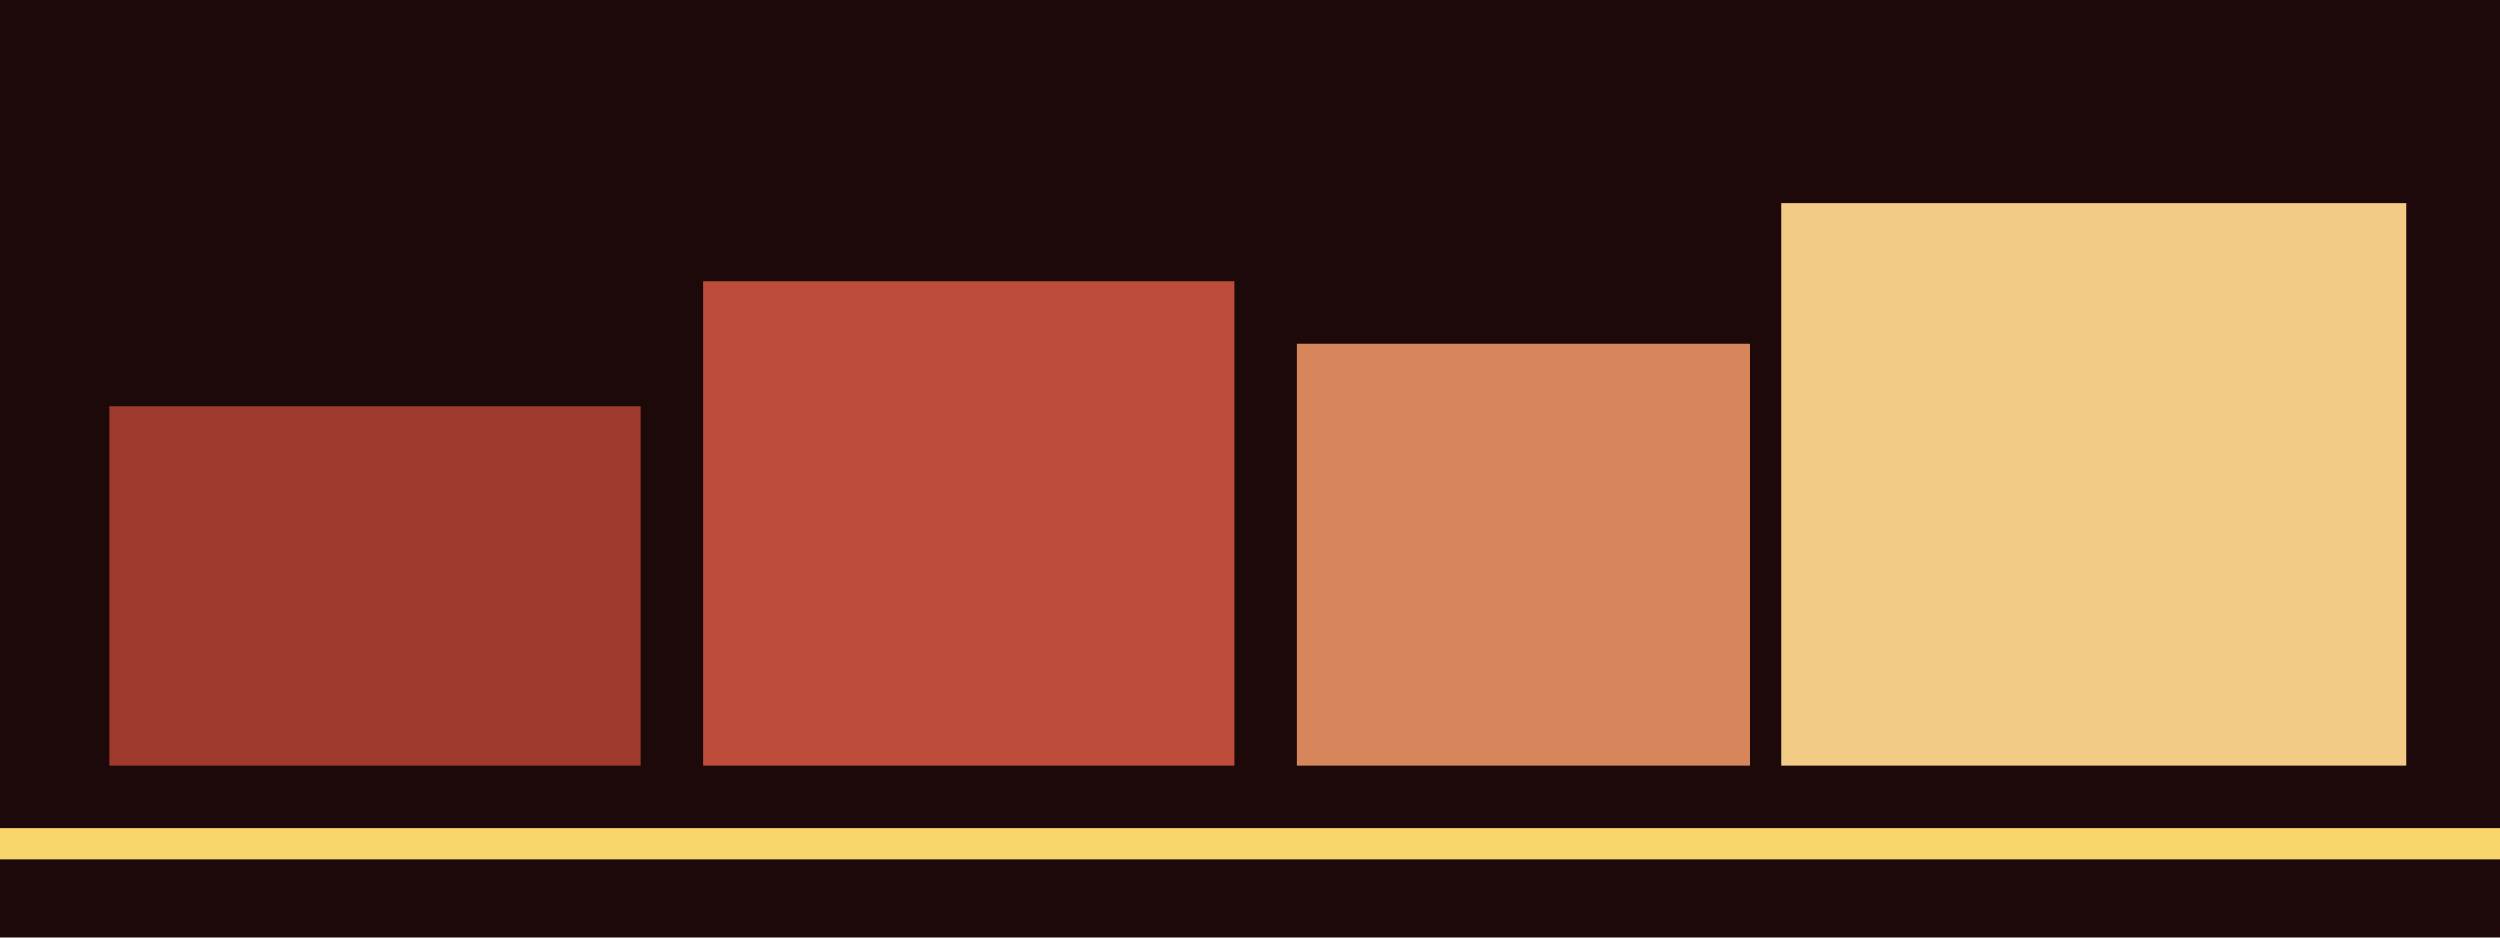
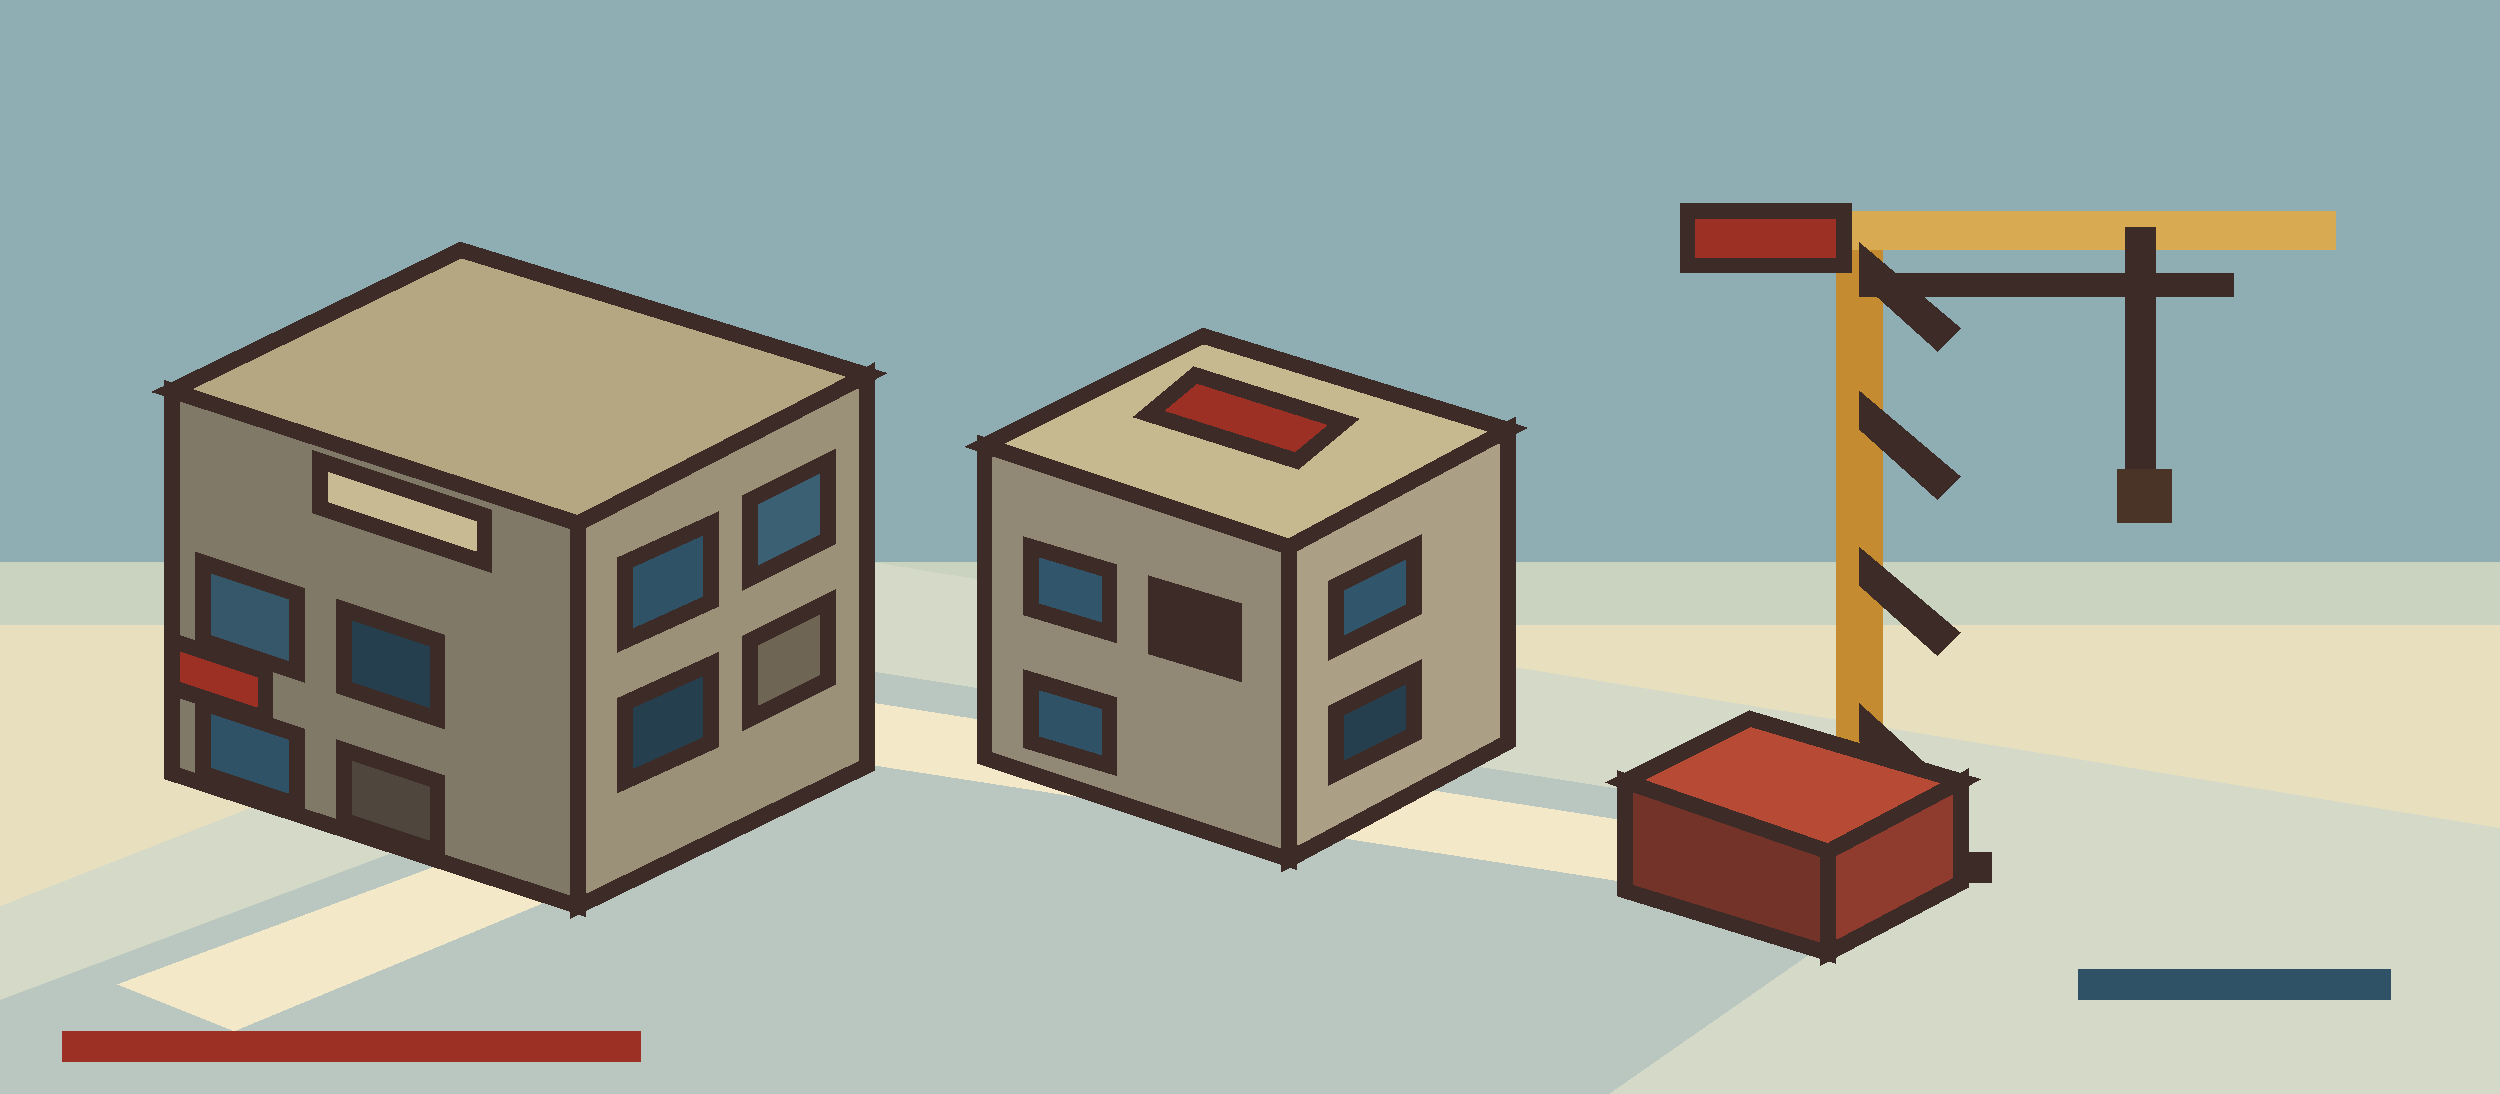
- <svg xmlns="http://www.w3.org/2000/svg" viewBox="0 0 320 120">
-   <rect width="320" height="120" fill="#1d0909" />
-   <rect x="14" y="52" width="68" height="46" fill="#9f3a2f" />
-   <rect x="90" y="36" width="68" height="62" fill="#be4c3a" />
-   <rect x="166" y="44" width="58" height="54" fill="#d7865c" />
-   <rect x="228" y="26" width="80" height="72" fill="#f2cb87" />
-   <path d="M0 108h320" stroke="#f8d66c" stroke-width="4" />
+ <svg xmlns="http://www.w3.org/2000/svg" viewBox="0 0 320 140" shape-rendering="crispEdges">
+   <rect width="320" height="140" fill="#8faeb3" />
+   <rect y="76" width="320" height="64" fill="#e8dfbe" />
+   <rect y="72" width="320" height="8" fill="#cad2c0" />
+   <polygon points="0,116 112,72 320,106 320,140 0,140" fill="#d4d9c8" />
+   <polygon points="0,128 112,86 252,108 206,140 0,140" fill="#b9c7c0" />
+   <polygon points="15,126 112,90 227,108 215,114 112,98 30,132" fill="#f3e9c9" />
+   <g stroke="#3c2b27" stroke-width="2">
+     <polygon points="22,50 59,32 111,48 74,67" fill="#b6a783" />
+     <polygon points="22,50 74,67 74,116 22,99" fill="#817968" />
+     <polygon points="74,67 111,48 111,98 74,116" fill="#9b9179" />
+     <polygon points="26,72 38,76 38,86 26,82" fill="#36566a" />
+     <polygon points="44,78 56,82 56,92 44,88" fill="#263f4e" />
+     <polygon points="26,90 38,94 38,103 26,99" fill="#2f5267" />
+     <polygon points="44,96 56,100 56,109 44,105" fill="#4f463d" />
+     <polygon points="80,72 91,67 91,77 80,82" fill="#2f5267" />
+     <polygon points="96,64 106,59 106,69 96,74" fill="#3b6073" />
+     <polygon points="80,90 91,85 91,95 80,100" fill="#263f4e" />
+     <polygon points="96,82 106,77 106,87 96,92" fill="#6e6555" />
+     <polygon points="41,59 62,66 62,72 41,65" fill="#c8ba92" />
+     <polygon points="22,82 34,86 34,92 22,88" fill="#9d3025" />
+   </g>
+   <g stroke="#3c2b27" stroke-width="2">
+     <polygon points="126,57 154,43 193,55 165,70" fill="#c7b98f" />
+     <polygon points="126,57 165,70 165,110 126,97" fill="#918875" />
+     <polygon points="165,70 193,55 193,95 165,110" fill="#aba086" />
+     <polygon points="132,70 142,73 142,81 132,78" fill="#31566c" />
+     <polygon points="148,75 158,78 158,86 148,83" fill="#3c2b27" />
+     <polygon points="132,87 142,90 142,98 132,95" fill="#2f5267" />
+     <polygon points="171,75 181,70 181,78 171,83" fill="#31566c" />
+     <polygon points="171,91 181,86 181,94 171,99" fill="#263f4e" />
+     <polygon points="153,48 172,54 166,59 147,53" fill="#9d3025" />
+   </g>
+   <rect x="235" y="27" width="6" height="84" fill="#c48b31" />
+   <rect x="235" y="27" width="64" height="5" fill="#d8aa52" />
+   <rect x="238" y="35" width="48" height="3" fill="#3c2b27" />
+   <rect x="220" y="109" width="35" height="4" fill="#3c2b27" />
+   <rect x="272" y="29" width="4" height="34" fill="#3c2b27" />
+   <polygon points="238,31 251,42 248,45 238,36" fill="#3c2b27" />
+   <polygon points="238,50 251,61 248,64 238,55" fill="#3c2b27" />
+   <polygon points="238,70 251,81 248,84 238,75" fill="#3c2b27" />
+   <polygon points="238,90 249,100 246,103 238,95" fill="#3c2b27" />
+   <rect x="216" y="27" width="20" height="7" fill="#9d3025" stroke="#3c2b27" stroke-width="2" />
+   <rect x="271" y="60" width="7" height="7" fill="#4a3428" />
+   <g stroke="#3c2b27" stroke-width="2">
+     <polygon points="208,100 224,92 251,100 234,109" fill="#b74a34" />
+     <polygon points="208,100 234,109 234,122 208,114" fill="#733329" />
+     <polygon points="234,109 251,100 251,113 234,122" fill="#8f3b2d" />
+   </g>
+   <rect x="8" y="132" width="74" height="4" fill="#9d3025" />
+   <rect x="266" y="124" width="40" height="4" fill="#2f5267" />
</svg>
